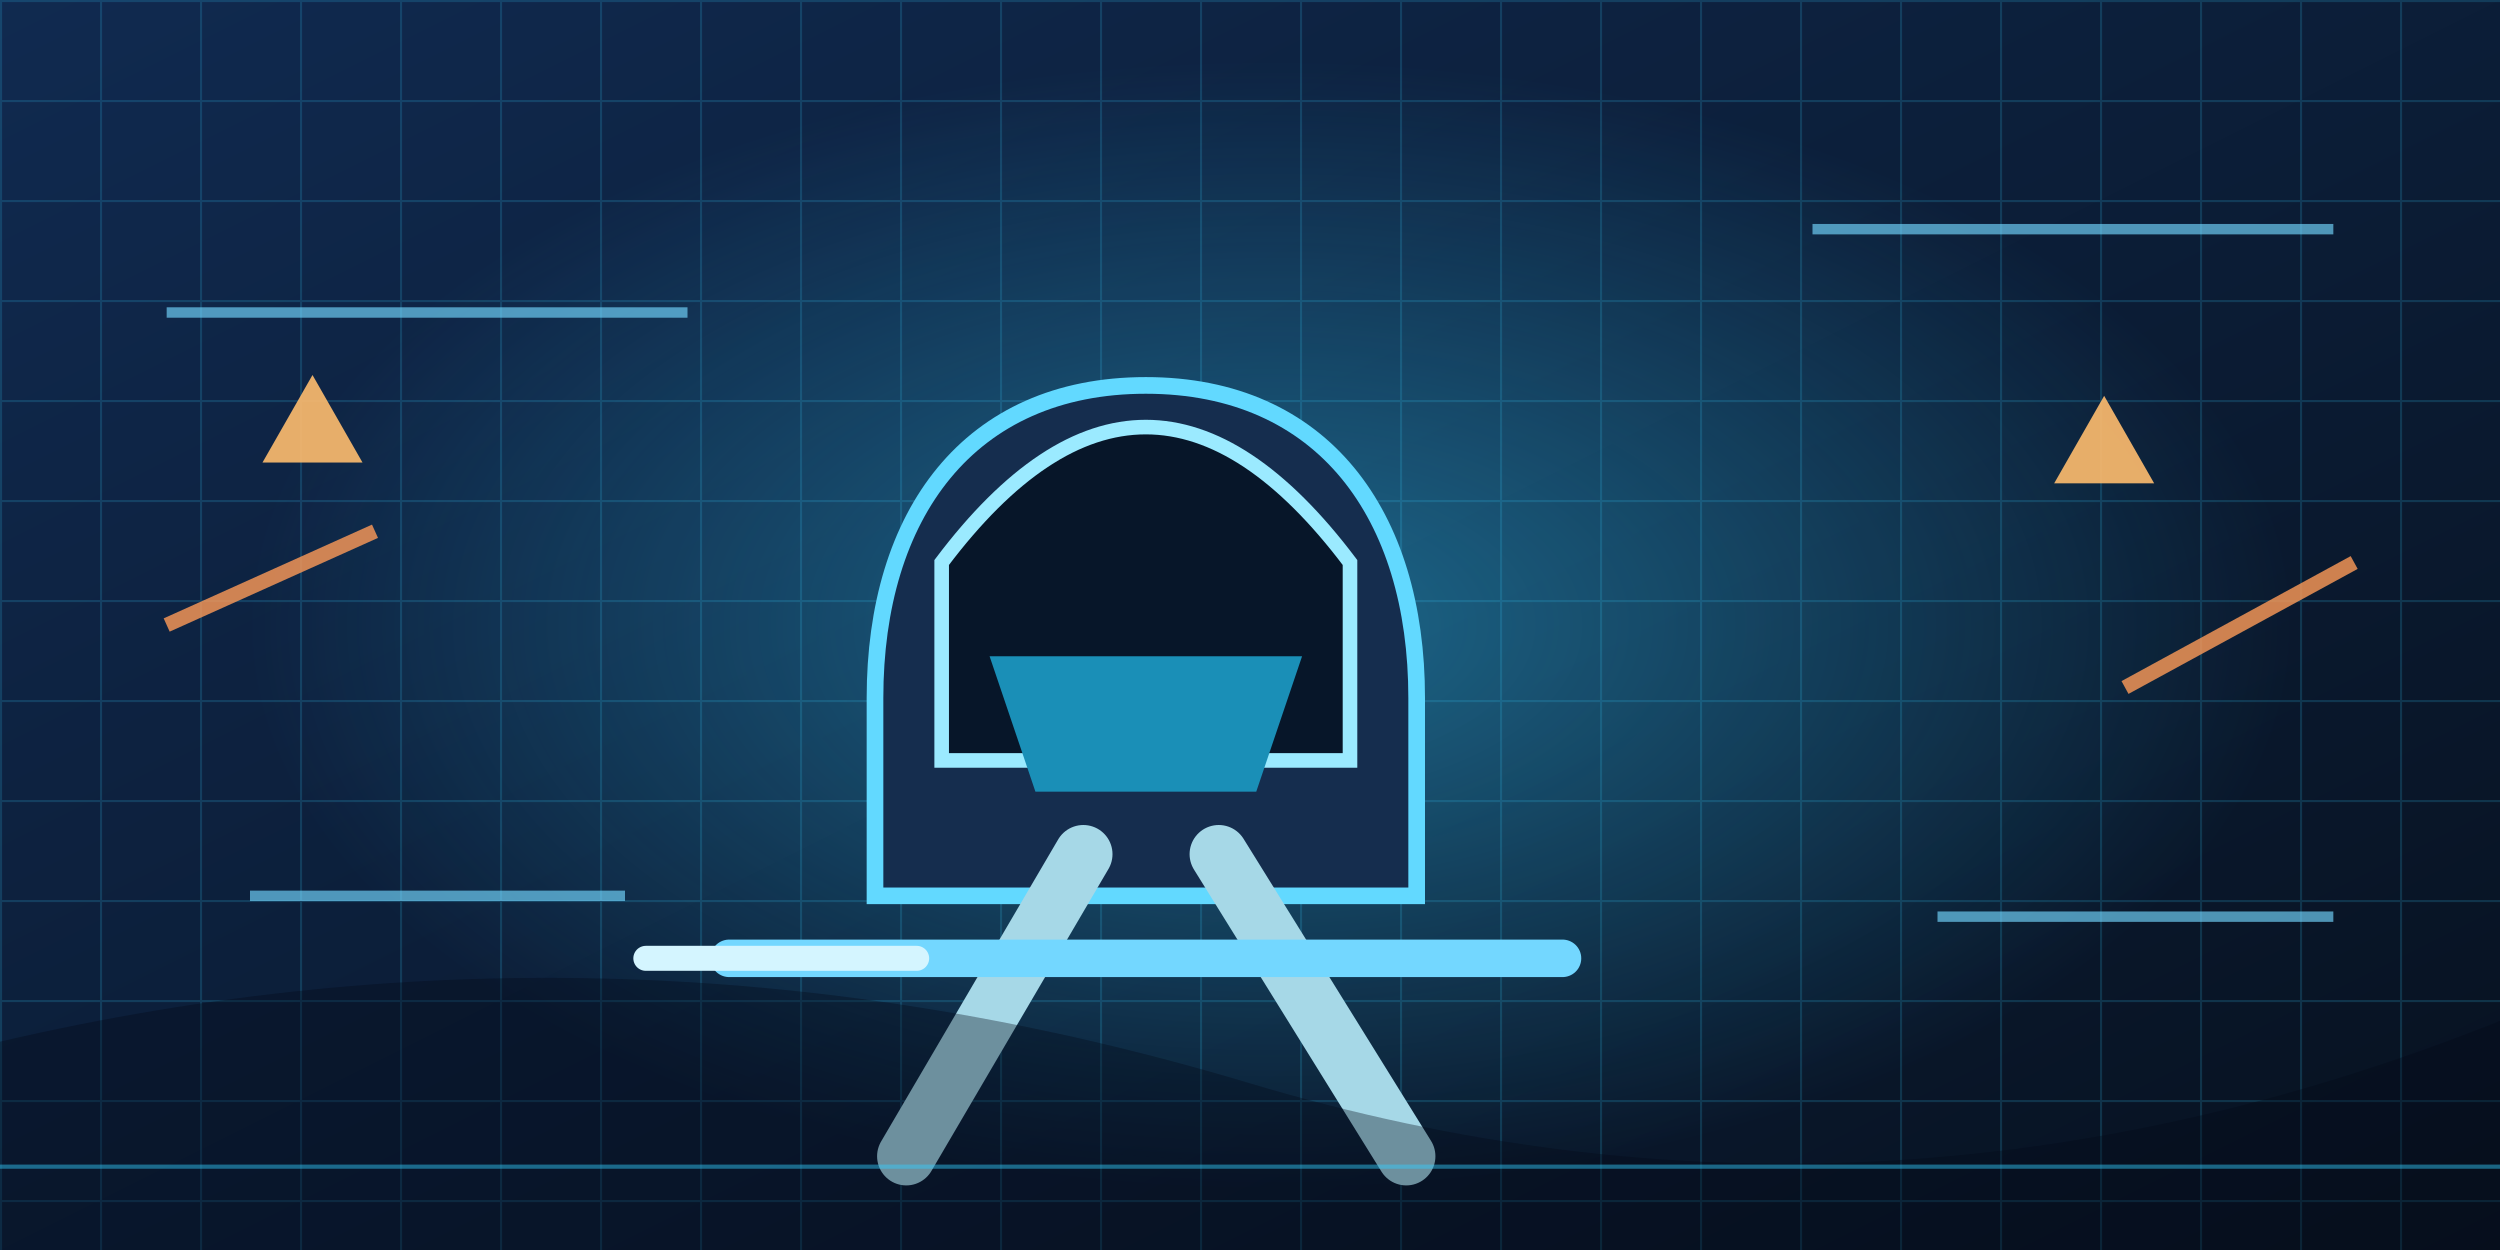
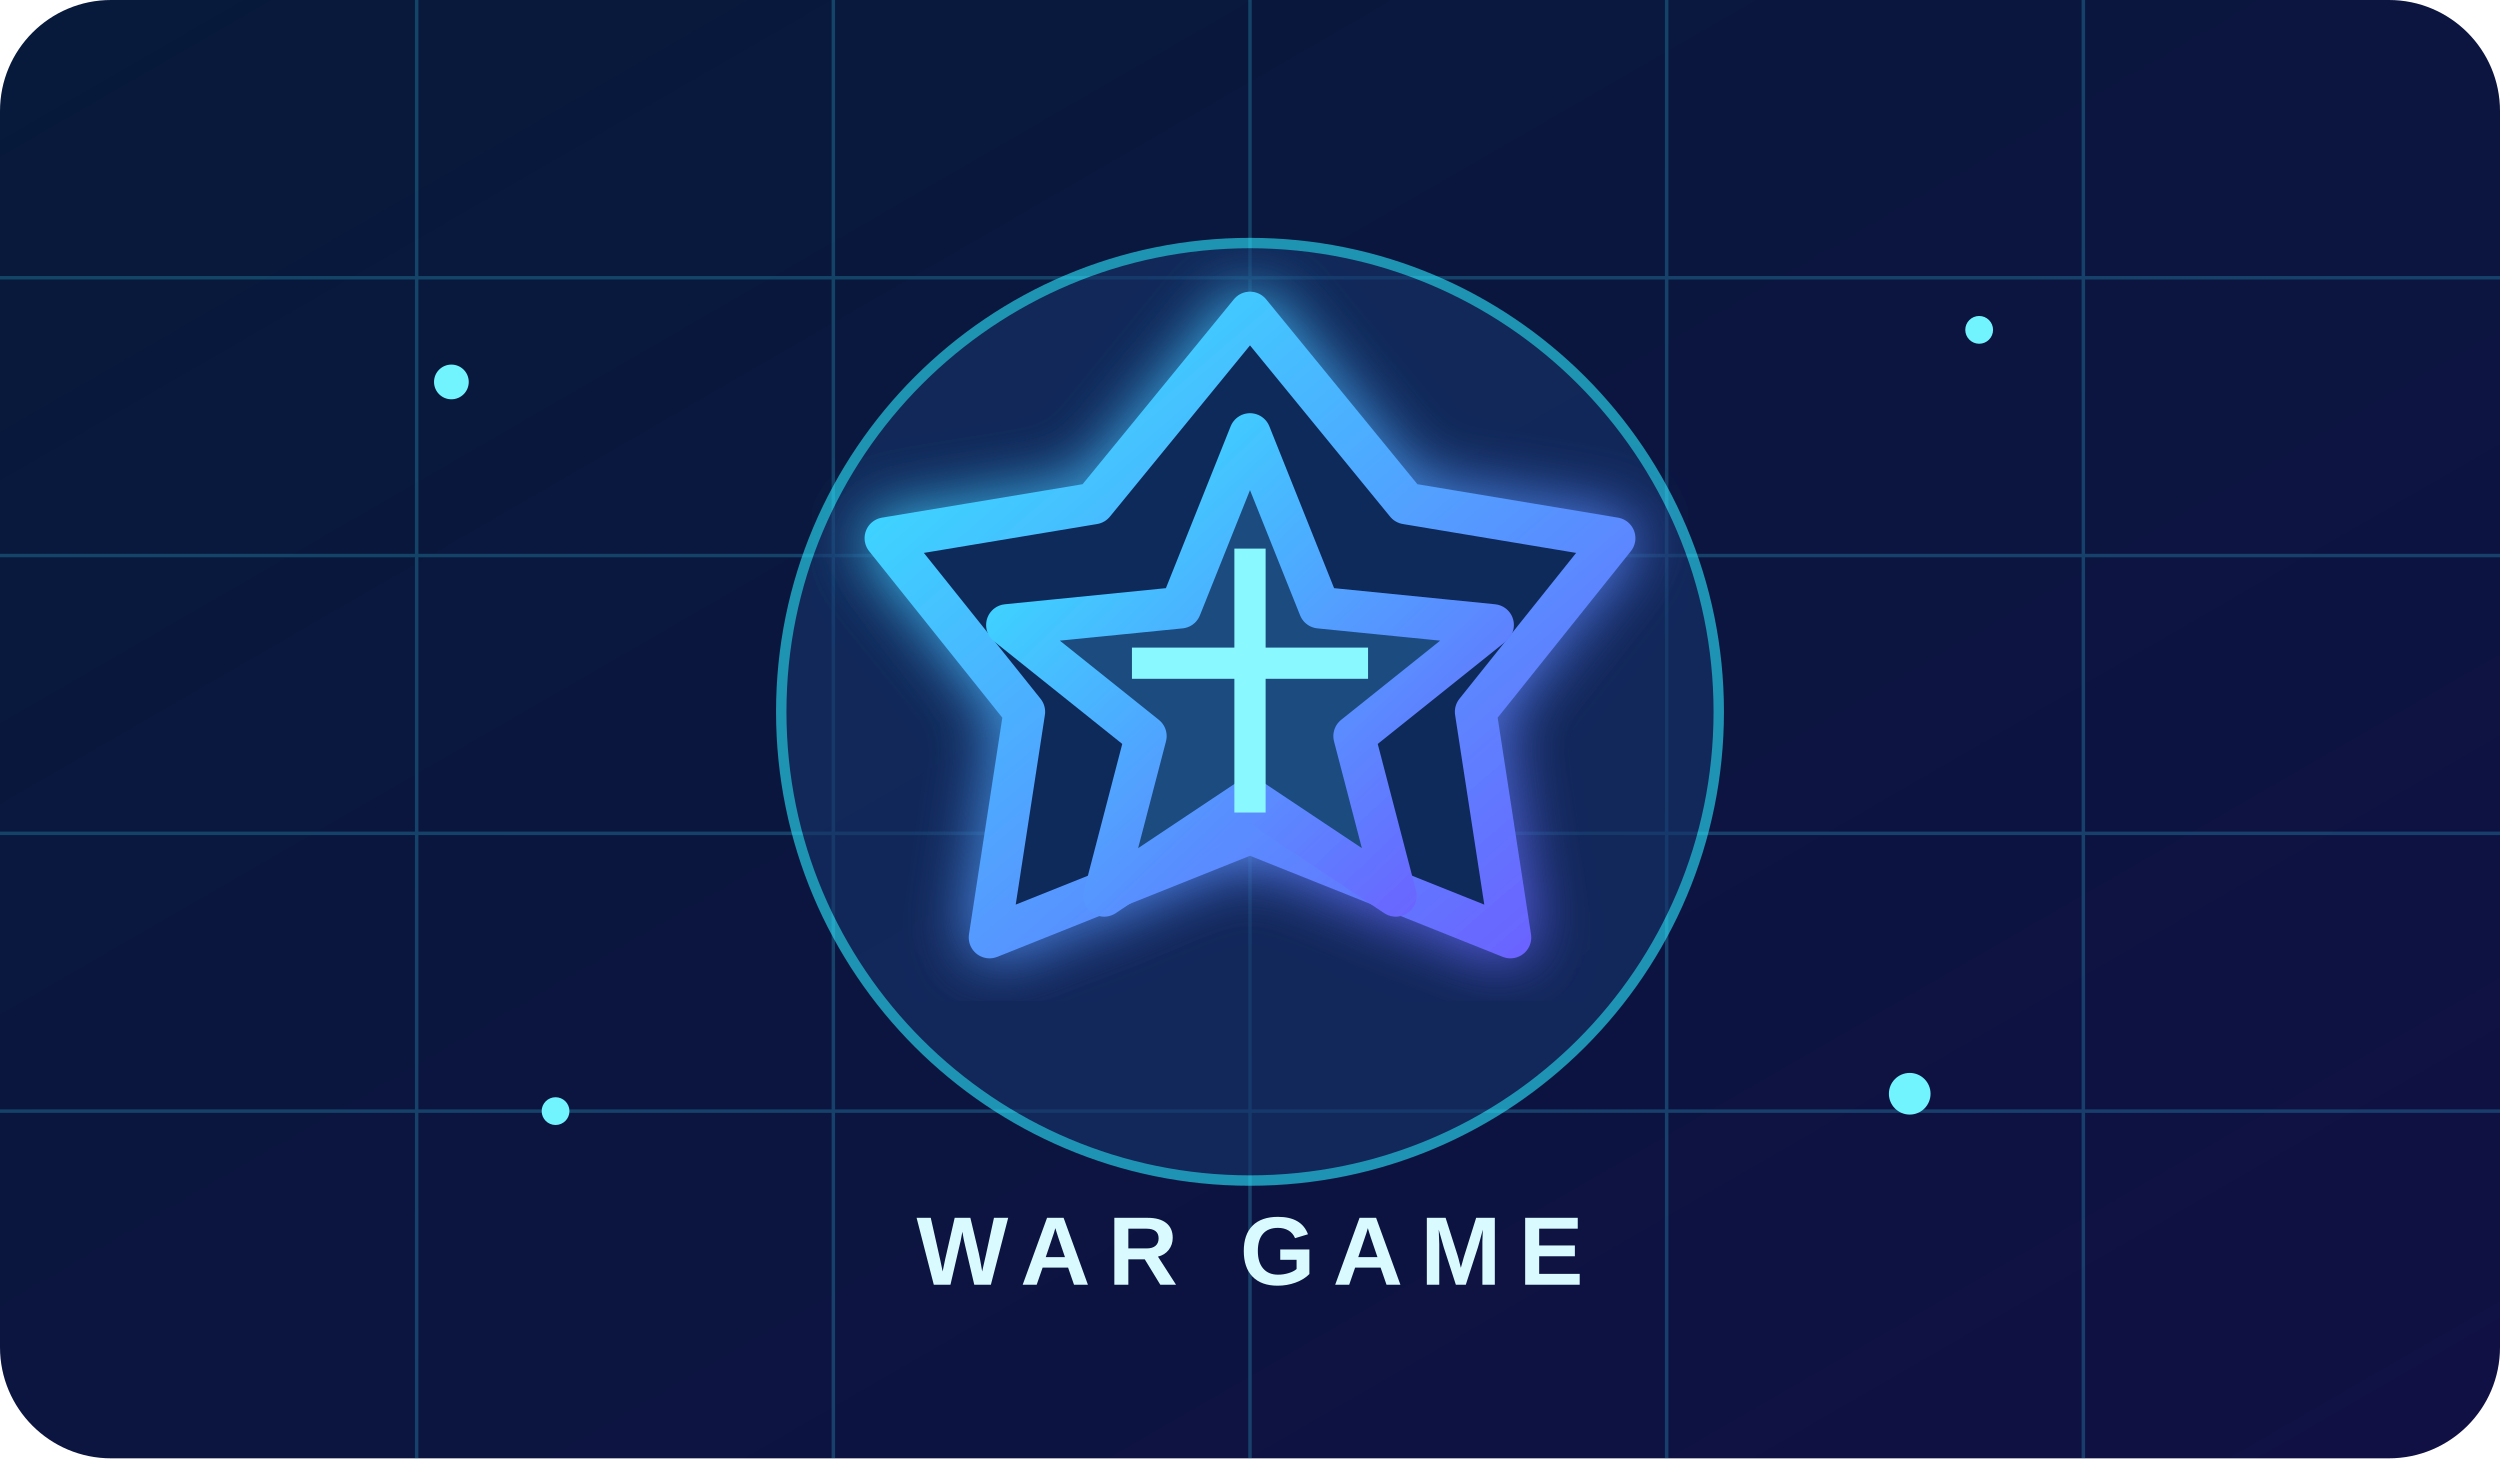
- <svg xmlns="http://www.w3.org/2000/svg" viewBox="0 0 1200 600" role="img" aria-label="تصویر بازی جنگی">
+ <svg xmlns="http://www.w3.org/2000/svg" viewBox="0 0 720 420">
  <defs>
-     <linearGradient id="bg" x1="0" y1="0" x2="1" y2="1">
-       <stop stop-color="#102a50" />
-       <stop offset="1" stop-color="#07111f" />
+     <linearGradient id="bg" x2="1" y2="1">
+       <stop stop-color="#071a3b" />
+       <stop offset="1" stop-color="#101044" />
    </linearGradient>
-     <radialGradient id="glow">
-       <stop stop-color="#35cfff" stop-opacity=".42" />
-       <stop offset="1" stop-color="#35cfff" stop-opacity="0" />
-     </radialGradient>
-     <linearGradient id="metal" x1="0" y1="0" x2="1" y2="1">
-       <stop stop-color="#fff" />
-       <stop offset=".35" stop-color="#35cfff" />
-       <stop offset="1" stop-color="#123c79" />
+     <linearGradient id="g" x2="1" y2="1">
+       <stop stop-color="#35e9ff" />
+       <stop offset="1" stop-color="#6d5cff" />
    </linearGradient>
-     <pattern id="grid" width="48" height="48" patternUnits="userSpaceOnUse">
-       <path d="M48 0H0V48" fill="none" stroke="#35cfff" stroke-opacity=".17" stroke-width="2" />
-     </pattern>
-     <filter id="shadow">
-       <feGaussianBlur stdDeviation="18" />
+     <filter id="glow">
+       <feGaussianBlur stdDeviation="9" result="b" />
+       <feMerge>
+         <feMergeNode in="b" />
+         <feMergeNode in="SourceGraphic" />
+       </feMerge>
    </filter>
  </defs>
-   <rect width="1200" height="600" fill="url(#bg)" />
-   <rect width="1200" height="600" fill="url(#grid)" />
-   <ellipse cx="610" cy="300" rx="490" ry="270" fill="url(#glow)" />
-   <g opacity=".65" fill="none" stroke="#73d7ff" stroke-width="5">
-     <path d="M80 150h250M870 110h250M120 430h180M930 440h190" />
+   <rect width="720" height="420" rx="32" fill="url(#bg)" />
+   <g opacity=".22" stroke="#3ddfff">
+     <path d="M0 80H720M0 160H720M0 240H720M0 320H720M120 0V420M240 0V420M360 0V420M480 0V420M600 0V420" />
  </g>
-   <g transform="translate(370 90)">
-     <path d="M180 95c-85 0-130 62-130 150v95h260v-95c0-88-45-150-130-150Z" fill="#152d4e" stroke="#62d9ff" stroke-width="8" />
-     <path d="M82 180q98-130 196 0v95H82Z" fill="#071629" stroke="#9beaff" stroke-width="7" />
-     <path d="M105 225h150l-22 65H127Z" fill="#1a8fb7" />
-     <path d="M150 320l-85 145M215 320l90 145" stroke="#a6d8e7" stroke-width="28" stroke-linecap="round" />
-     <path d="M-20 370h400" stroke="#73d7ff" stroke-width="18" stroke-linecap="round" />
-     <path d="M-60 370h130" stroke="#d4f5ff" stroke-width="12" stroke-linecap="round" />
+   <circle cx="360" cy="205" r="135" fill="#15336a" stroke="#2ce7ff" stroke-width="3" opacity=".6" />
+   <g filter="url(#glow)" stroke="url(#g)" stroke-width="12" stroke-linejoin="round" fill="#10295a">
+     <path d="M360 90 405 145 465 155 425 205 435 270 360 240 285 270 295 205 255 155 315 145Z" />
+     <path d="M360 125 380 175 430 180 390 212 402 258 360 230 318 258 330 212 290 180 340 175Z" fill="#1a4b80" />
+     <path d="M360 158v76m-34-43h68" fill="none" stroke="#8af8ff" stroke-width="9" />
  </g>
-   <g fill="#ffbd6e" opacity=".9">
-     <path d="M150 180l24 42-48 0Z" />
-     <path d="M1010 190l24 42-48 0Z" />
+   <g fill="#72f4ff">
+     <circle cx="130" cy="110" r="5" />
+     <circle cx="570" cy="95" r="4" />
+     <circle cx="550" cy="315" r="6" />
+     <circle cx="160" cy="320" r="4" />
  </g>
-   <g fill="none" stroke="#ff9b58" stroke-width="7" opacity=".8">
-     <path d="M80 300l100-45M1020 330l110-60" />
-   </g>
-   <path d="M0 500 Q300 430 600 520 T1200 490V600H0Z" fill="#020817" opacity=".35" />
-   <path d="M0 560H1200" stroke="#35cfff" stroke-opacity=".45" stroke-width="2" />
+   <text x="360" y="370" fill="#d9fbff" font-family="Arial,sans-serif" font-size="28" font-weight="700" text-anchor="middle" letter-spacing="5">WAR GAME</text>
</svg>
